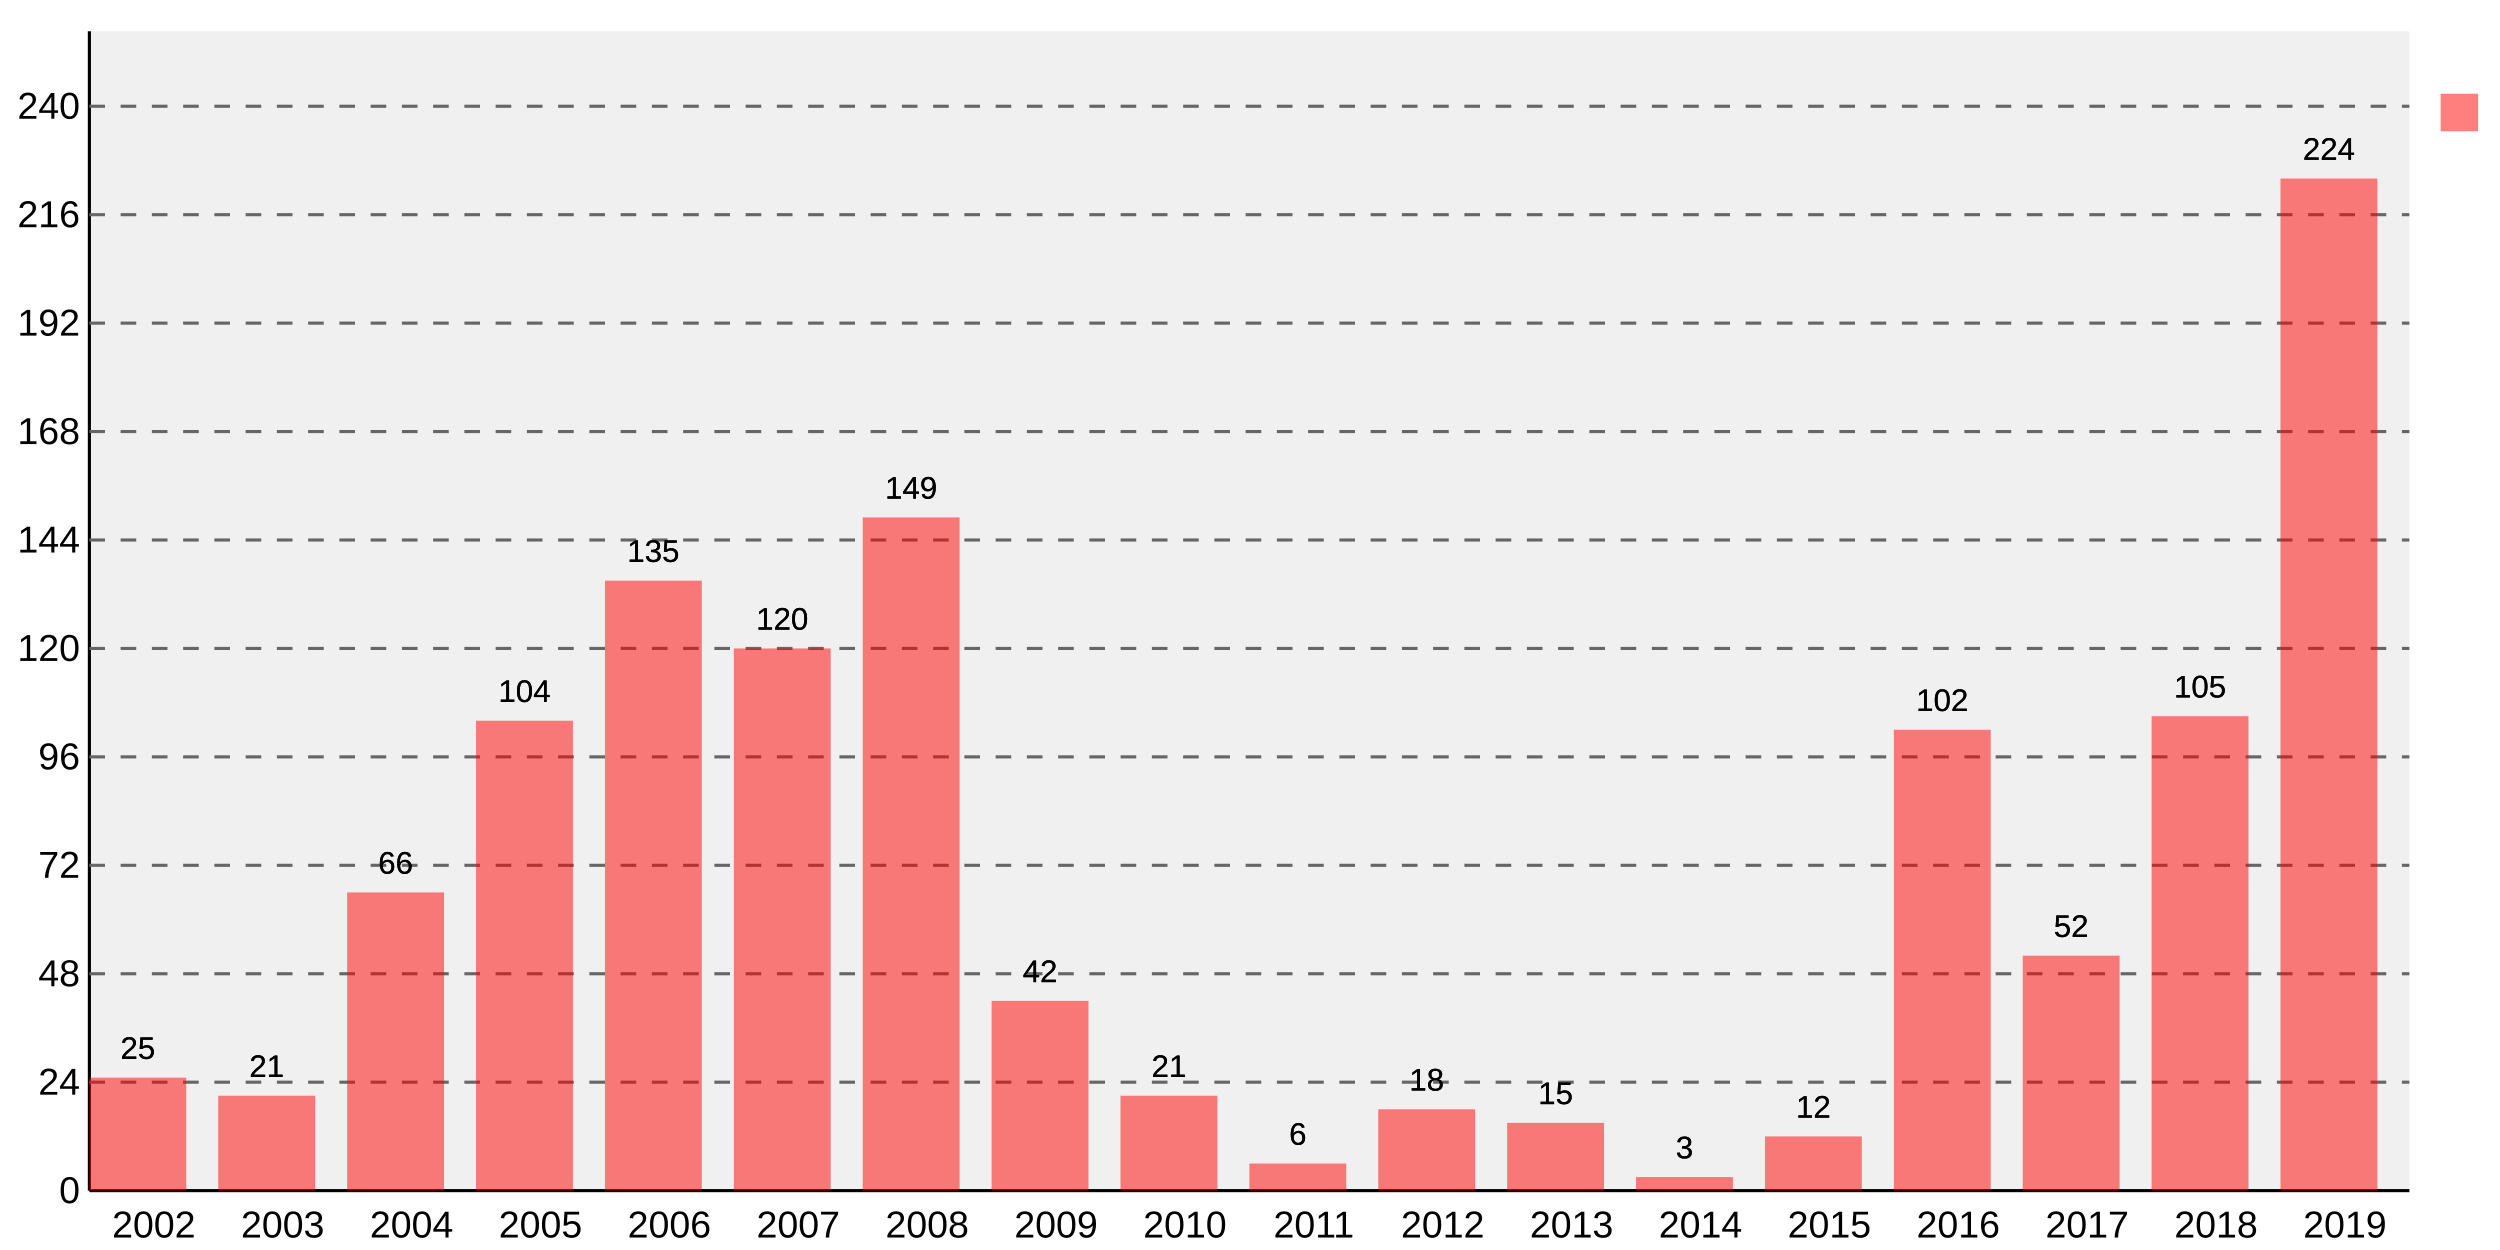
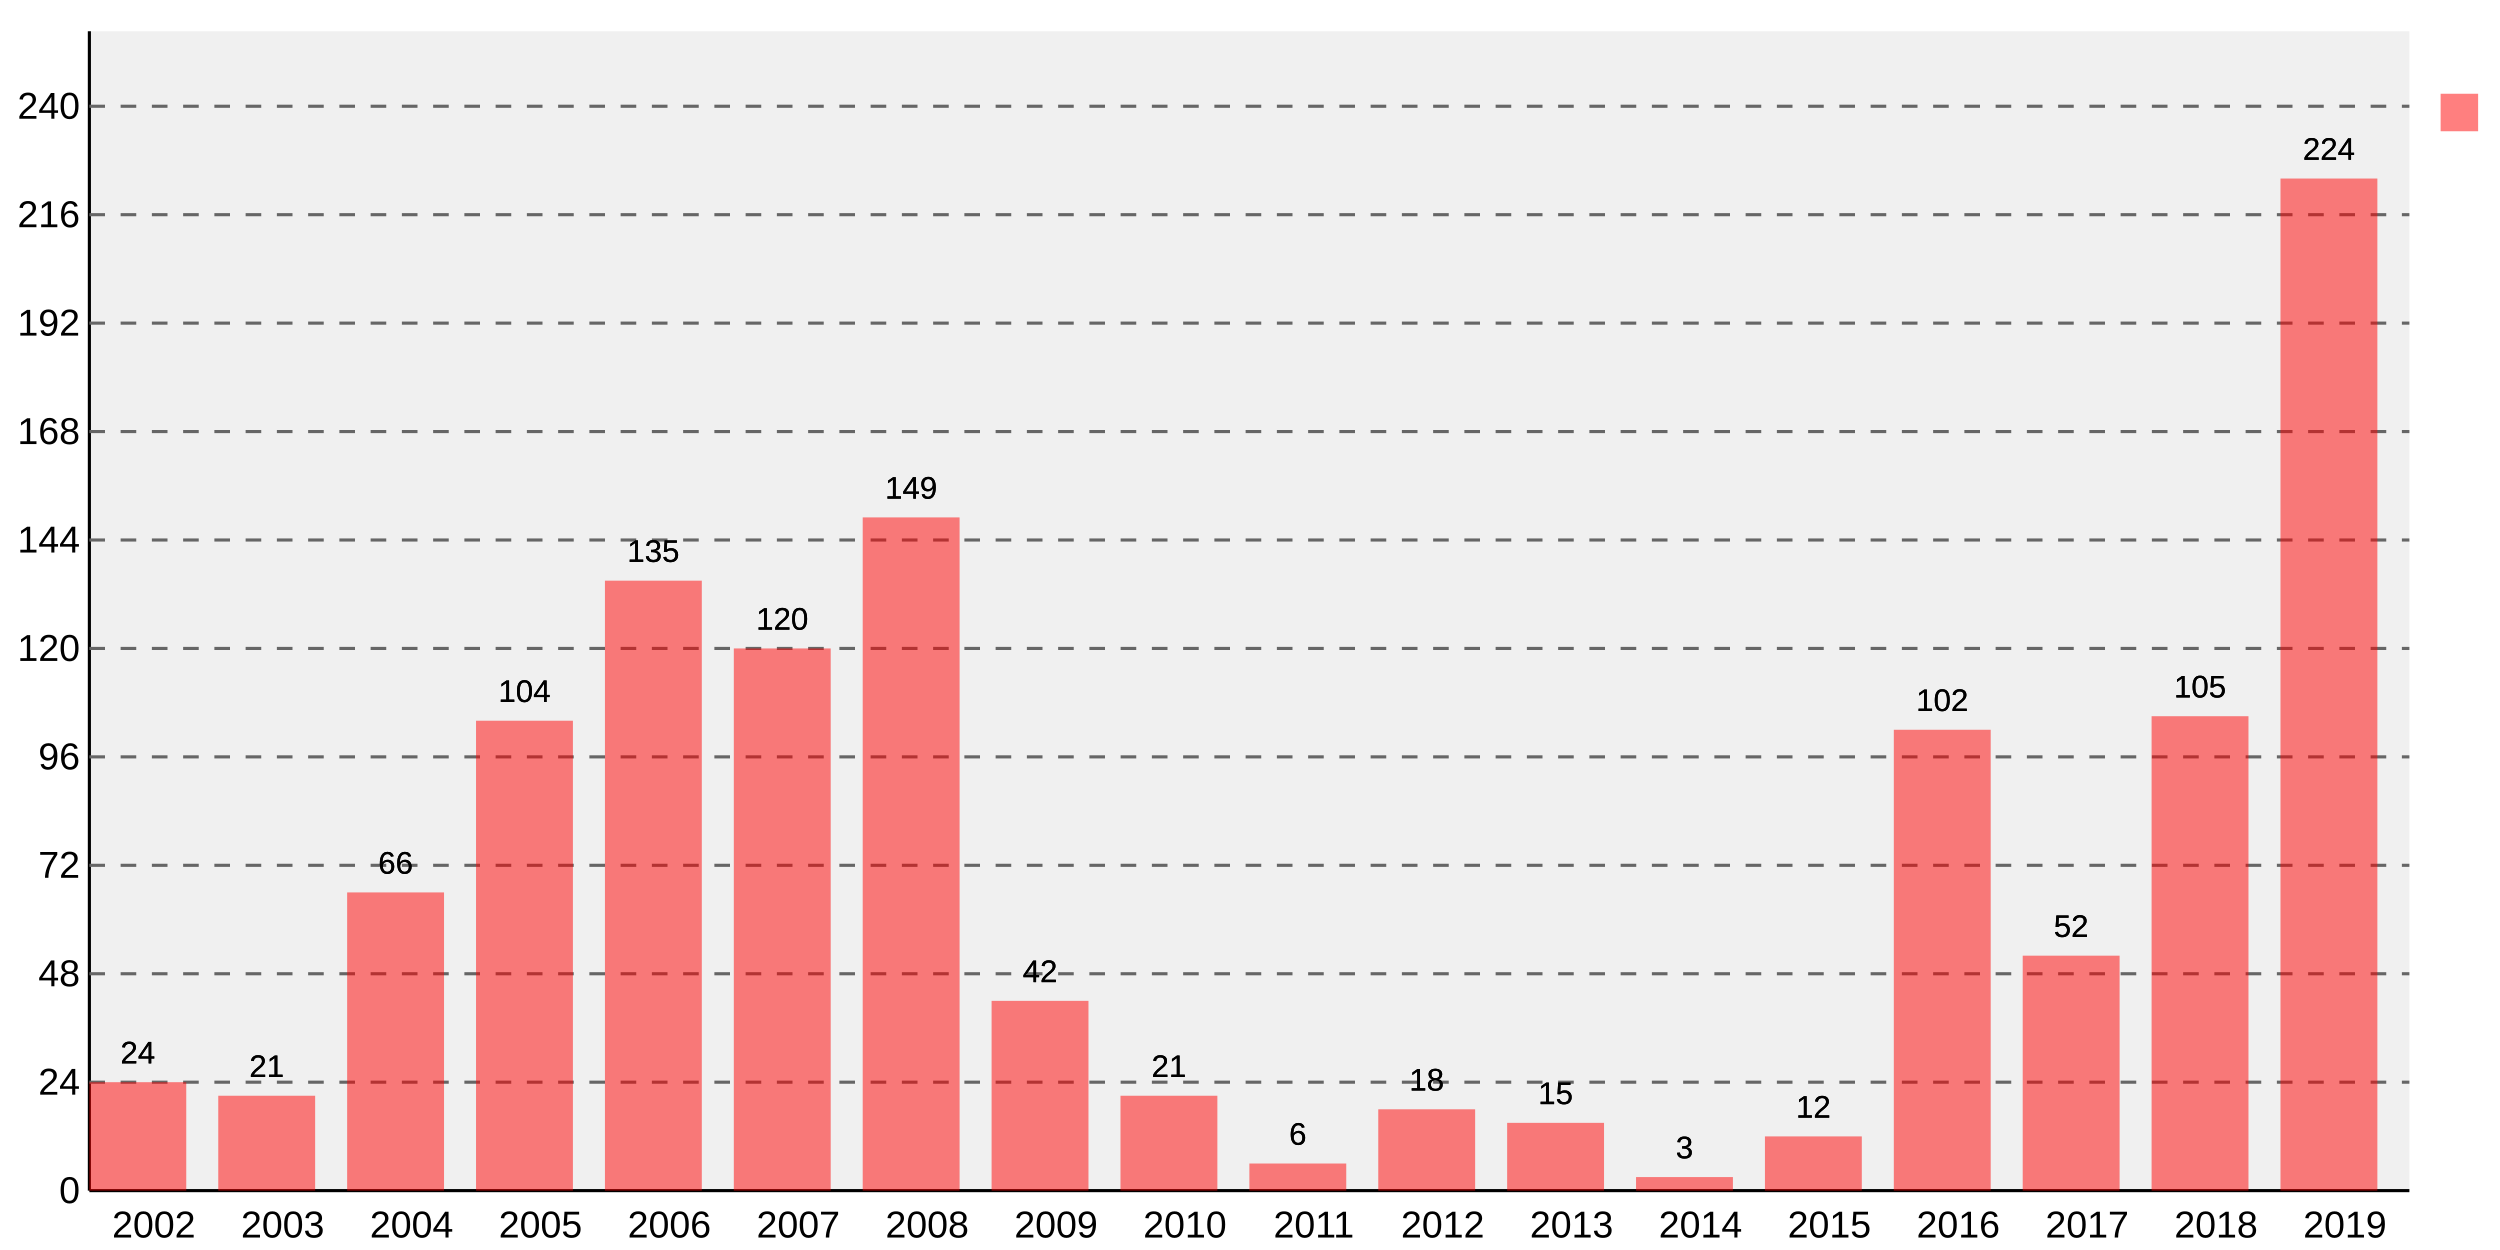
<svg xmlns="http://www.w3.org/2000/svg" viewBox="0 0 800 400">
  <defs>
    <style type="text/css">/*
Base styles for svg.charts.Graph
*/
.svgBackground {
    fill: #fff
    }
.graphBackground {
    fill: #f0f0f0
    }
/* graphs titles */
.mainTitle {
    text-anchor: middle;
    fill: #000;
    font-size: 16px;
    font-family: "Arial", sans-serif;
    font-weight: normal
    }
.subTitle {
    text-anchor: middle;
    fill: #999;
    font-size: 14px;
    font-family: "Arial", sans-serif;
    font-weight: normal
    }
.axis {
    stroke: #000;
    stroke-width: 1px
    }
.guideLines {
    stroke: #666;
    stroke-width: 1px;
    stroke-dasharray: 5, 5
    }
.xAxisLabels {
    text-anchor: middle;
    fill: #000;
    font-size: 12px;
    font-family: "Arial", sans-serif;
    font-weight: normal
    }
.yAxisLabels {
    text-anchor: end;
    fill: #000;
    font-size: 12px;
    font-family: "Arial", sans-serif;
    font-weight: normal
    }
.xAxisTitle {
    text-anchor: middle;
    fill: #f00;
    font-size: 14px;
    font-family: "Arial", sans-serif;
    font-weight: normal
    }
.yAxisTitle {
    fill: #f00;
    text-anchor: middle;
    font-size: 14px;
    font-family: "Arial", sans-serif;
    font-weight: normal
    }
.dataPointLabel {
    fill: #000;
    text-anchor: middle;
    font-size: 10px;
    font-family: "Arial", sans-serif;
    font-weight: normal
    }
.staggerGuideLine {
    fill: none;
    stroke: #000;
    stroke-width: 0.5px
    }
.keyText {
    fill: #000;
    text-anchor: start;
    font-size: 10px;
    font-family: "Arial", sans-serif;
    font-weight: normal
    }
/*
default fill styles for multiple datasets (probably only use a single
dataset on this graph though)
*/
.key1, .fill1 {
    fill: #f00;
    fill-opacity: 0.5;
    stroke: none;
    stroke-width: 0.5px
    }
.key2, .fill2 {
    fill: #00f;
    fill-opacity: 0.5;
    stroke: none;
    stroke-width: 1px
    }
.key3, .fill3 {
    fill: #0f0;
    fill-opacity: 0.5;
    stroke: none;
    stroke-width: 1px
    }
.key4, .fill4 {
    fill: #fc0;
    fill-opacity: 0.5;
    stroke: none;
    stroke-width: 1px
    }
.key5, .fill5 {
    fill: #0cf;
    fill-opacity: 0.5;
    stroke: none;
    stroke-width: 1px
    }
.key6, .fill6 {
    fill: #f0f;
    fill-opacity: 0.5;
    stroke: none;
    stroke-width: 1px
    }
.key7, .fill7 {
    fill: #0ff;
    fill-opacity: 0.5;
    stroke: none;
    stroke-width: 1px
    }
.key8, .fill8 {
    fill: #ff0;
    fill-opacity: 0.5;
    stroke: none;
    stroke-width: 1px
    }
.key9, .fill9 {
    fill: #c66;
    fill-opacity: 0.5;
    stroke: none;
    stroke-width: 1px
    }
.key10, .fill10 {
    fill: #639;
    fill-opacity: 0.5;
    stroke: none;
    stroke-width: 1px
    }
.key11, .fill11 {
    fill: #390;
    fill-opacity: 0.5;
    stroke: none;
    stroke-width: 1px
    }
.key12, .fill12 {
    fill: #96F;
    fill-opacity: 0.5;
    stroke: none;
    stroke-width: 1px
    }</style>
  </defs>
  <rect width="800" height="400" x="0" y="0" class="svgBackground" />
  <g transform="translate (28.6 10)">
    <rect x="0" y="0" width="742.4" height="371" class="graphBackground" />
    <path d="M 0 0 v371" class="axis" id="xAxis" />
    <path d="M 0 371 h742.4" class="axis" id="yAxis" />
    <text class="xAxisLabels" x="20.622" y="386" style="text-anchor: middle">2002</text>
    <text class="xAxisLabels" x="61.867" y="386" style="text-anchor: middle">2003</text>
    <text class="xAxisLabels" x="103.111" y="386" style="text-anchor: middle">2004</text>
    <text class="xAxisLabels" x="144.356" y="386" style="text-anchor: middle">2005</text>
    <text class="xAxisLabels" x="185.6" y="386" style="text-anchor: middle">2006</text>
    <text class="xAxisLabels" x="226.844" y="386" style="text-anchor: middle">2007</text>
    <text class="xAxisLabels" x="268.089" y="386" style="text-anchor: middle">2008</text>
    <text class="xAxisLabels" x="309.333" y="386" style="text-anchor: middle">2009</text>
    <text class="xAxisLabels" x="350.578" y="386" style="text-anchor: middle">2010</text>
    <text class="xAxisLabels" x="391.822" y="386" style="text-anchor: middle">2011</text>
    <text class="xAxisLabels" x="433.067" y="386" style="text-anchor: middle">2012</text>
    <text class="xAxisLabels" x="474.311" y="386" style="text-anchor: middle">2013</text>
    <text class="xAxisLabels" x="515.556" y="386" style="text-anchor: middle">2014</text>
    <text class="xAxisLabels" x="556.8" y="386" style="text-anchor: middle">2015</text>
    <text class="xAxisLabels" x="598.044" y="386" style="text-anchor: middle">2016</text>
    <text class="xAxisLabels" x="639.289" y="386" style="text-anchor: middle">2017</text>
    <text class="xAxisLabels" x="680.533" y="386" style="text-anchor: middle">2018</text>
    <text class="xAxisLabels" x="721.778" y="386" style="text-anchor: middle">2019</text>
    <text class="yAxisLabels" x="-3" y="375.0" style="text-anchor: end">0</text>
    <text class="yAxisLabels" x="-3" y="340.3" style="text-anchor: end">24</text>
    <text class="yAxisLabels" x="-3" y="305.6" style="text-anchor: end">48</text>
    <text class="yAxisLabels" x="-3" y="270.9" style="text-anchor: end">72</text>
    <text class="yAxisLabels" x="-3" y="236.2" style="text-anchor: end">96</text>
    <text class="yAxisLabels" x="-3" y="201.5" style="text-anchor: end">120</text>
    <text class="yAxisLabels" x="-3" y="166.8" style="text-anchor: end">144</text>
    <text class="yAxisLabels" x="-3" y="132.1" style="text-anchor: end">168</text>
    <text class="yAxisLabels" x="-3" y="97.4" style="text-anchor: end">192</text>
    <text class="yAxisLabels" x="-3" y="62.7" style="text-anchor: end">216</text>
    <text class="yAxisLabels" x="-3" y="28.0" style="text-anchor: end">240</text>
    <path d="M 0 336.3 h742.4" class="guideLines" />
    <path d="M 0 301.6 h742.4" class="guideLines" />
    <path d="M 0 266.9 h742.4" class="guideLines" />
    <path d="M 0 232.2 h742.4" class="guideLines" />
    <path d="M 0 197.5 h742.4" class="guideLines" />
    <path d="M 0 162.8 h742.4" class="guideLines" />
    <path d="M 0 128.1 h742.4" class="guideLines" />
    <path d="M 0 93.4 h742.4" class="guideLines" />
    <path d="M 0 58.7 h742.4" class="guideLines" />
    <path d="M 0 24.0 h742.4" class="guideLines" />
-     <rect x="0.0" y="334.854" width="31.0" height="36.146" class="fill1" />
+     <rect x="0.0" y="336.3" width="31.0" height="34.7" class="fill1" />
    <rect x="41.244" y="340.637" width="31.0" height="30.363" class="fill1" />
    <rect x="82.489" y="275.575" width="31.0" height="95.425" class="fill1" />
    <rect x="123.733" y="220.633" width="31.0" height="150.367" class="fill1" />
    <rect x="164.978" y="175.812" width="31.0" height="195.188" class="fill1" />
    <rect x="206.222" y="197.5" width="31.0" height="173.5" class="fill1" />
    <rect x="247.467" y="155.571" width="31.0" height="215.429" class="fill1" />
    <rect x="288.711" y="310.275" width="31.0" height="60.725" class="fill1" />
    <rect x="329.956" y="340.637" width="31.0" height="30.363" class="fill1" />
    <rect x="371.2" y="362.325" width="31.0" height="8.675" class="fill1" />
    <rect x="412.444" y="344.975" width="31.0" height="26.025" class="fill1" />
    <rect x="453.689" y="349.312" width="31.0" height="21.688" class="fill1" />
    <rect x="494.933" y="366.663" width="31.0" height="4.338" class="fill1" />
    <rect x="536.178" y="353.65" width="31.0" height="17.35" class="fill1" />
    <rect x="577.422" y="223.525" width="31.0" height="147.475" class="fill1" />
    <rect x="618.667" y="295.817" width="31.0" height="75.183" class="fill1" />
    <rect x="659.911" y="219.188" width="31.0" height="151.812" class="fill1" />
    <rect x="701.156" y="47.133" width="31.0" height="323.867" class="fill1" />
    <g>
-       <text x="15.5" y="328.854" class="dataPointLabel" style="None stroke: #fff; stroke-width: 2;">25</text>
-       <text x="15.5" y="328.854" class="dataPointLabel">25</text>
+       <text x="15.5" y="330.3" class="dataPointLabel" style="None stroke: #fff; stroke-width: 2;">24</text>
+       <text x="15.5" y="330.3" class="dataPointLabel">24</text>
      <text x="56.744" y="334.637" class="dataPointLabel" style="None stroke: #fff; stroke-width: 2;">21</text>
      <text x="56.744" y="334.637" class="dataPointLabel">21</text>
      <text x="97.989" y="269.575" class="dataPointLabel" style="None stroke: #fff; stroke-width: 2;">66</text>
      <text x="97.989" y="269.575" class="dataPointLabel">66</text>
      <text x="139.233" y="214.633" class="dataPointLabel" style="None stroke: #fff; stroke-width: 2;">104</text>
      <text x="139.233" y="214.633" class="dataPointLabel">104</text>
      <text x="180.478" y="169.812" class="dataPointLabel" style="None stroke: #fff; stroke-width: 2;">135</text>
      <text x="180.478" y="169.812" class="dataPointLabel">135</text>
      <text x="221.722" y="191.5" class="dataPointLabel" style="None stroke: #fff; stroke-width: 2;">120</text>
      <text x="221.722" y="191.5" class="dataPointLabel">120</text>
      <text x="262.967" y="149.571" class="dataPointLabel" style="None stroke: #fff; stroke-width: 2;">149</text>
      <text x="262.967" y="149.571" class="dataPointLabel">149</text>
      <text x="304.211" y="304.275" class="dataPointLabel" style="None stroke: #fff; stroke-width: 2;">42</text>
      <text x="304.211" y="304.275" class="dataPointLabel">42</text>
      <text x="345.456" y="334.637" class="dataPointLabel" style="None stroke: #fff; stroke-width: 2;">21</text>
      <text x="345.456" y="334.637" class="dataPointLabel">21</text>
      <text x="386.7" y="356.325" class="dataPointLabel" style="None stroke: #fff; stroke-width: 2;">6</text>
      <text x="386.7" y="356.325" class="dataPointLabel">6</text>
      <text x="427.944" y="338.975" class="dataPointLabel" style="None stroke: #fff; stroke-width: 2;">18</text>
      <text x="427.944" y="338.975" class="dataPointLabel">18</text>
      <text x="469.189" y="343.312" class="dataPointLabel" style="None stroke: #fff; stroke-width: 2;">15</text>
      <text x="469.189" y="343.312" class="dataPointLabel">15</text>
      <text x="510.433" y="360.663" class="dataPointLabel" style="None stroke: #fff; stroke-width: 2;">3</text>
      <text x="510.433" y="360.663" class="dataPointLabel">3</text>
      <text x="551.678" y="347.65" class="dataPointLabel" style="None stroke: #fff; stroke-width: 2;">12</text>
      <text x="551.678" y="347.65" class="dataPointLabel">12</text>
      <text x="592.922" y="217.525" class="dataPointLabel" style="None stroke: #fff; stroke-width: 2;">102</text>
      <text x="592.922" y="217.525" class="dataPointLabel">102</text>
      <text x="634.167" y="289.817" class="dataPointLabel" style="None stroke: #fff; stroke-width: 2;">52</text>
      <text x="634.167" y="289.817" class="dataPointLabel">52</text>
      <text x="675.411" y="213.188" class="dataPointLabel" style="None stroke: #fff; stroke-width: 2;">105</text>
      <text x="675.411" y="213.188" class="dataPointLabel">105</text>
      <text x="716.656" y="41.133" class="dataPointLabel" style="None stroke: #fff; stroke-width: 2;">224</text>
      <text x="716.656" y="41.133" class="dataPointLabel">224</text>
    </g>
  </g>
  <g transform="translate(781 30)">
    <rect x="0" y="0" width="12" height="12" class="key1" />
    <text x="17" y="12" class="keyText" />
  </g>
</svg>
